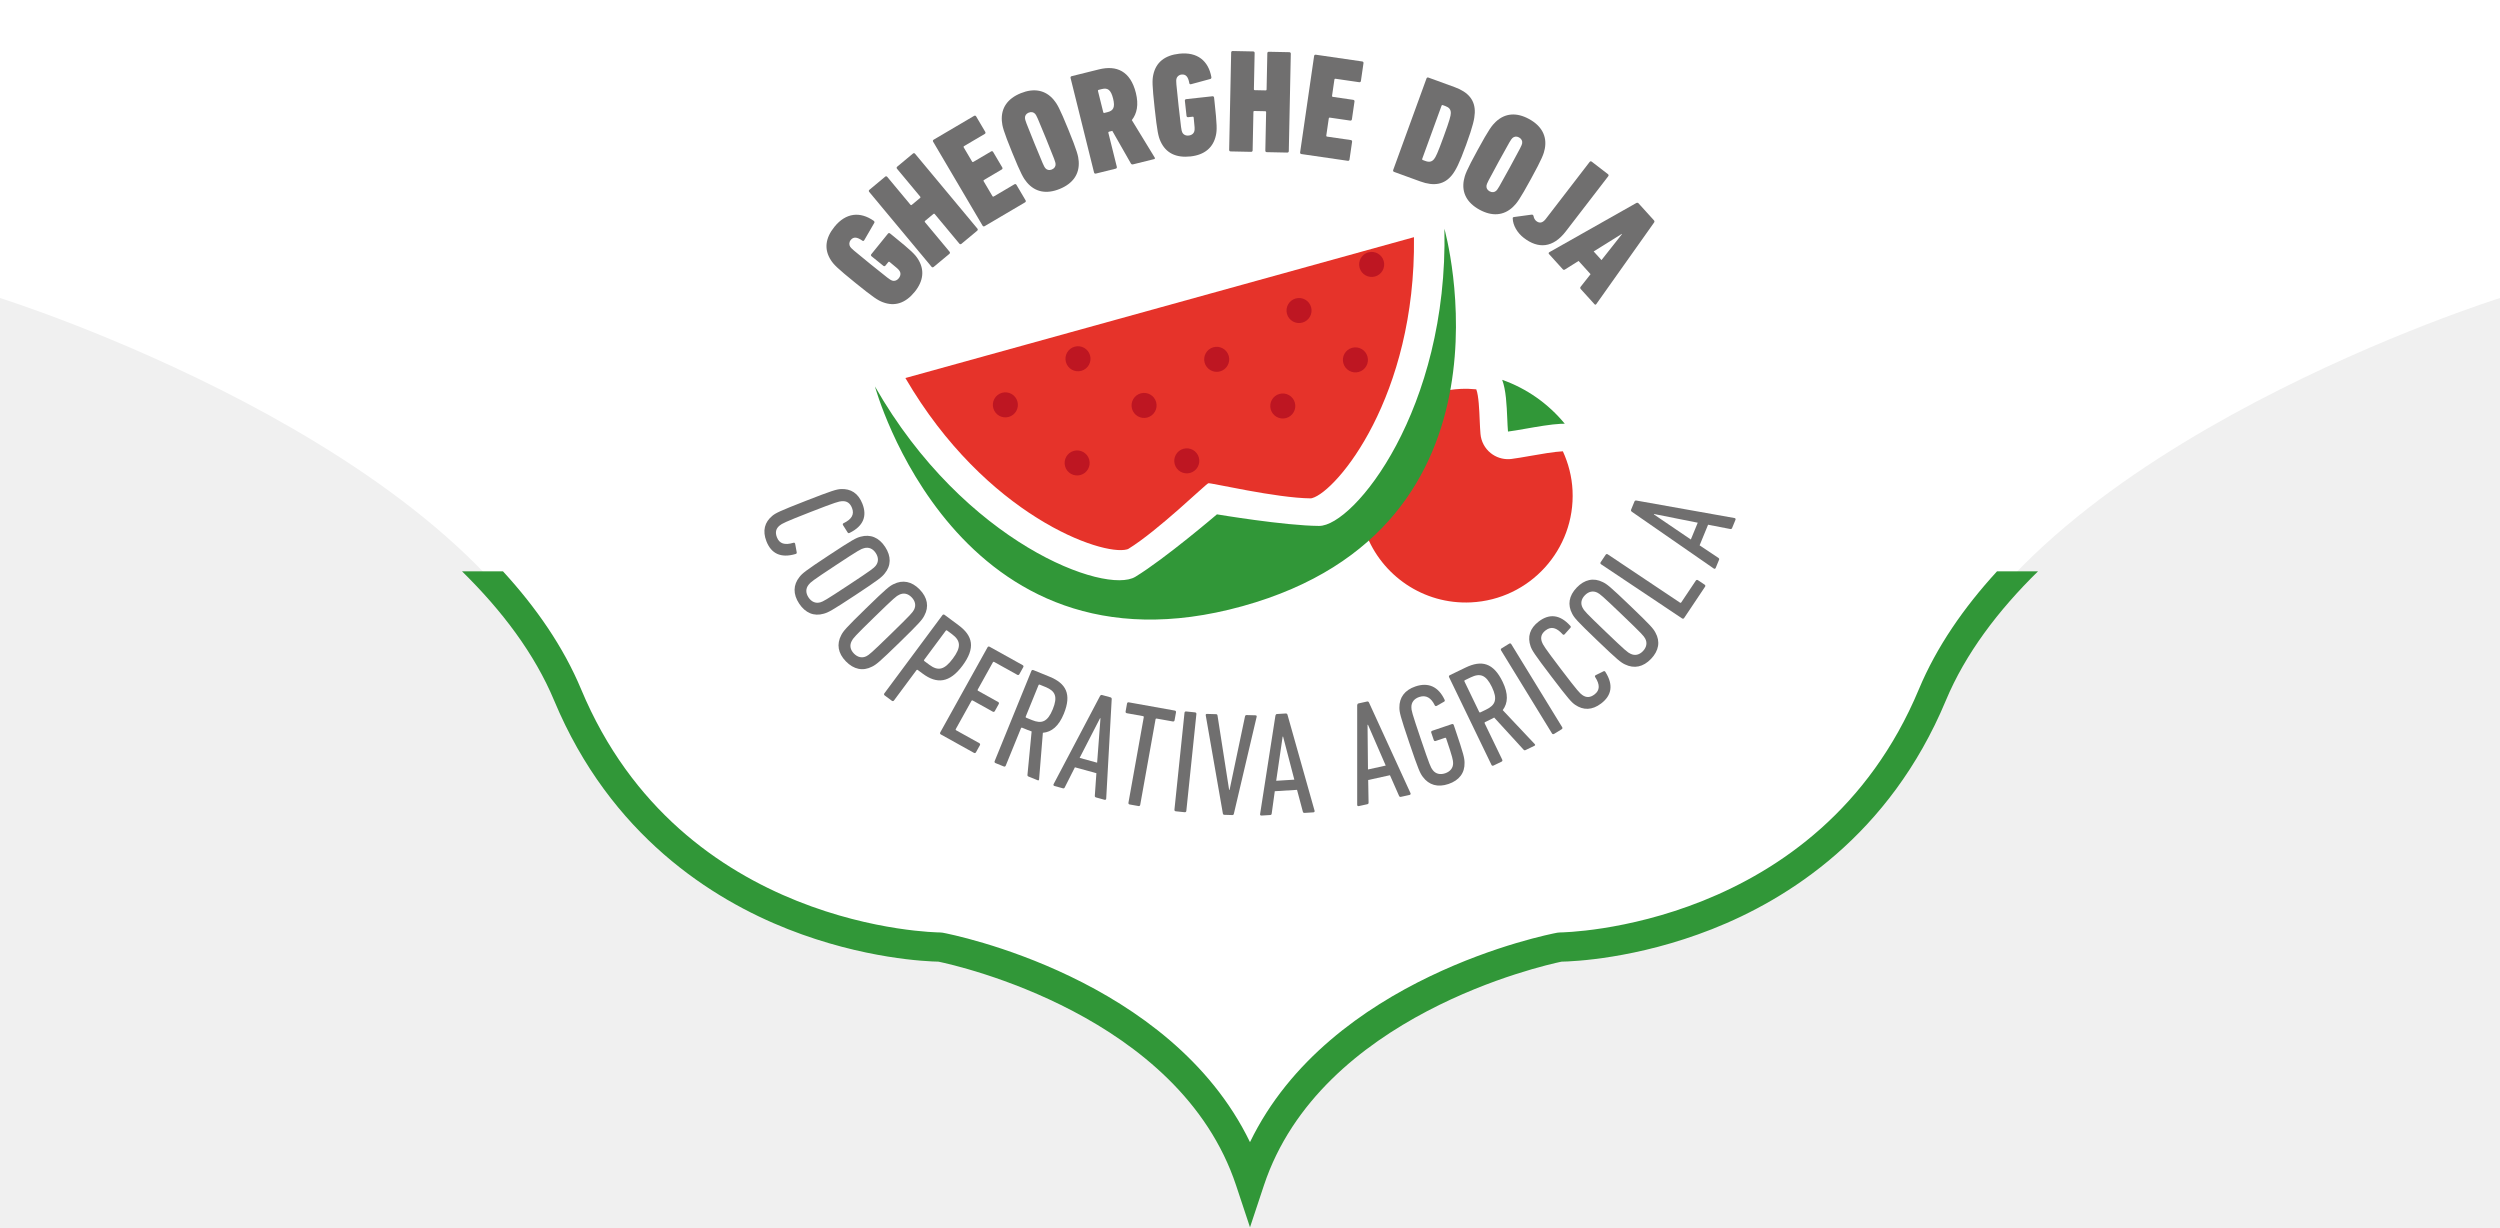
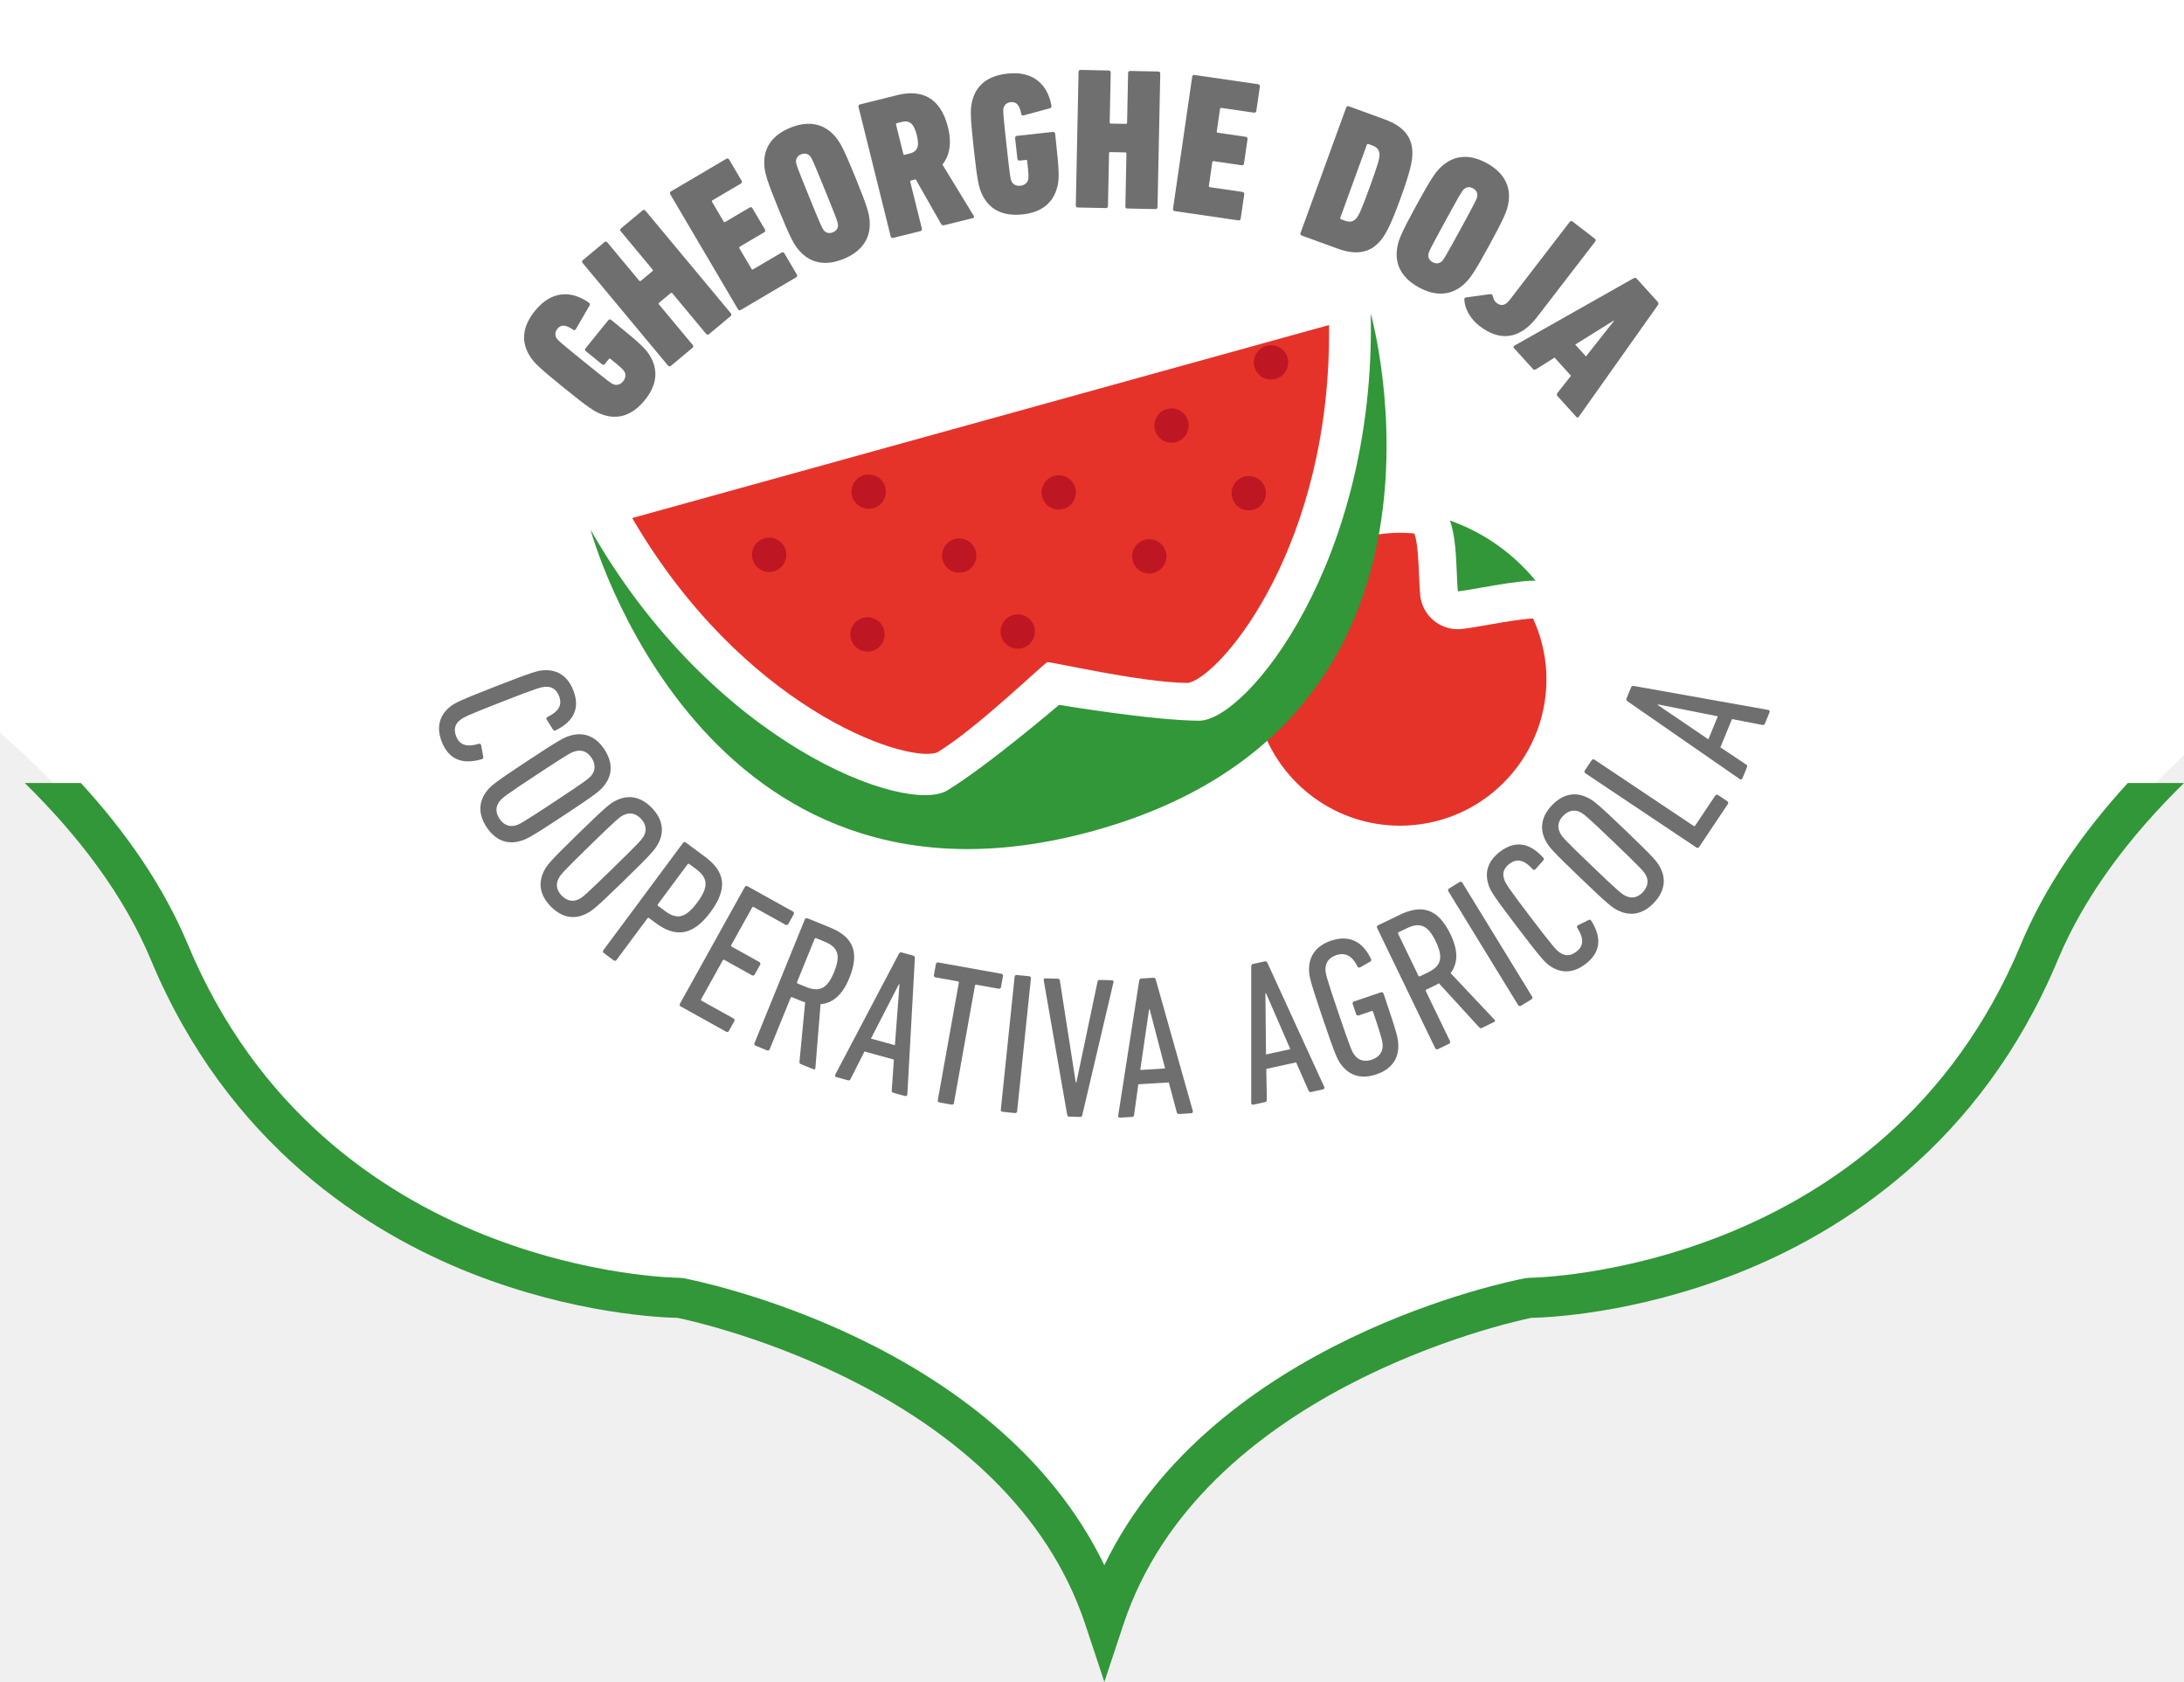
- <svg xmlns="http://www.w3.org/2000/svg" version="1.1" id="Layer_1" x="0px" y="0px" width="341.312px" height="167.559px" viewBox="0 0 341.312 167.559" enable-background="new 0 0 341.312 167.559" xml:space="preserve">
-   <g>
-     <path fill="#FFFFFF" d="M170.656,0H0v40.685c0,0,63.133,19.771,77.5,54.192c14.366,34.42,50.834,34.42,50.834,34.42   s33.849,6.385,42.322,31.925c8.472-25.54,42.322-31.925,42.322-31.925s36.468,0,50.834-34.42c14.366-34.42,77.5-54.192,77.5-54.192   V0H170.656z" />
-   </g>
+ <svg xmlns="http://www.w3.org/2000/svg" version="1.1" id="Layer_1" x="0px" y="0px" width="217.621px" height="167.559px" viewBox="60.614 0 217.621 167.559" enable-background="new 60.614 0 217.621 167.559" xml:space="preserve">
+   <path fill="#FFFFFF" d="M278.235,0H170.656H60.614v72.993c7.367,6.431,13.49,13.748,16.886,21.884  c14.366,34.42,50.834,34.42,50.834,34.42s33.849,6.385,42.322,31.925c8.472-25.54,42.322-31.925,42.322-31.925  s36.468,0,50.834-34.42c3.009-7.21,8.163-13.774,14.423-19.652V0z" />
  <g>
    <path fill="#319738" d="M205.782,57.211c0.023,0.544,0.051,1.216,0.096,1.709c0.636-0.08,1.461-0.224,2.32-0.375   c1.666-0.292,3.55-0.623,4.92-0.688c0.17-0.008,0.343-0.005,0.515-0.005c-2.237-2.717-5.18-4.812-8.547-5.996   C205.606,53.246,205.699,55.244,205.782,57.211" />
    <path fill="#E6332A" d="M213.3,61.619c-1.126,0.054-2.875,0.36-4.419,0.631c-0.956,0.168-1.85,0.322-2.539,0.409   c-0.094,0.012-0.189,0.019-0.285,0.024c-0.919,0.044-1.825-0.249-2.546-0.831c-0.796-0.641-1.296-1.577-1.387-2.595   c-0.044-0.48-0.074-1.117-0.099-1.675l-0.009-0.201c-0.058-1.42-0.138-3.349-0.46-4.203c-0.004-0.009-0.005-0.018-0.008-0.026   c-0.698-0.069-1.405-0.092-2.126-0.057c-1.016,0.048-2.004,0.202-2.952,0.446c-1.498,6.208-4.404,13.406-10.017,19.232   c2.16,5.785,7.863,9.778,14.36,9.468c8.051-0.385,14.263-7.221,13.878-15.269c-0.091-1.914-0.569-3.712-1.318-5.354   C213.33,61.62,213.3,61.619,213.3,61.619" />
    <path fill="#E6332A" d="M153.867,75.005c0.114-0.032,0.161-0.06,0.163-0.06c4.039-2.472,10.609-8.88,10.937-8.97   c0.327-0.091,9.256,2.024,13.992,2.065c0.002,0,0.056,0,0.17-0.032c3.379-0.936,14.18-13.844,13.913-35.628l-69.434,19.23   C134.586,70.43,150.488,75.942,153.867,75.005" />
    <path fill="#319738" d="M180.081,71.802c-4.735-0.033-13.938-1.581-13.938-1.581s-7.097,6.063-11.14,8.526   c-4.044,2.463-23.305-4.52-35.55-25.986c0,0,11.081,40.825,50.163,30.001c39.081-10.824,27.582-51.534,27.582-51.534   C197.739,55.938,184.816,71.835,180.081,71.802" />
-     <path fill="#BE1622" d="M138.905,54.817c-0.253-0.91-1.194-1.443-2.104-1.191c-0.91,0.252-1.443,1.194-1.192,2.104   c0.253,0.91,1.194,1.443,2.105,1.191C138.624,56.669,139.157,55.728,138.905,54.817" />
+     <path fill="#BE1622" d="M138.905,54.817c-0.253-0.91-1.194-1.443-2.104-1.191s-1.443,1.194-1.192,2.104   c0.253,0.91,1.194,1.443,2.105,1.191C138.624,56.669,139.157,55.728,138.905,54.817" />
    <path fill="#BE1622" d="M148.82,48.523c-0.253-0.91-1.194-1.443-2.104-1.191c-0.91,0.252-1.444,1.194-1.192,2.104   c0.253,0.91,1.194,1.443,2.104,1.191C148.538,50.375,149.071,49.434,148.82,48.523" />
    <path fill="#BE1622" d="M157.842,54.895c-0.252-0.91-1.194-1.443-2.104-1.192c-0.91,0.252-1.443,1.194-1.192,2.104   c0.252,0.91,1.194,1.443,2.104,1.192C157.56,56.747,158.094,55.805,157.842,54.895" />
    <path fill="#BE1622" d="M167.758,48.601c-0.253-0.91-1.195-1.443-2.104-1.192c-0.91,0.252-1.443,1.194-1.192,2.104   c0.253,0.91,1.195,1.444,2.104,1.192C167.475,50.453,168.009,49.51,167.758,48.601" />
-     <path fill="#BE1622" d="M176.78,54.972c-0.253-0.91-1.194-1.443-2.104-1.192c-0.91,0.253-1.444,1.194-1.192,2.104   c0.252,0.91,1.194,1.444,2.104,1.192C176.498,56.824,177.032,55.882,176.78,54.972" />
+     <path fill="#BE1622" d="M176.78,54.972c-0.253-0.91-1.194-1.443-2.104-1.192c-0.91,0.253-1.444,1.194-1.192,2.104   s1.194,1.444,2.104,1.192S177.032,55.882,176.78,54.972" />
    <path fill="#BE1622" d="M186.694,48.678c-0.251-0.91-1.194-1.443-2.104-1.192c-0.909,0.252-1.443,1.194-1.19,2.104   c0.251,0.91,1.193,1.443,2.103,1.192C186.413,50.53,186.947,49.588,186.694,48.678" />
    <path fill="#BE1622" d="M178.998,41.939c-0.251-0.91-1.193-1.443-2.103-1.191c-0.91,0.252-1.444,1.194-1.192,2.104   c0.251,0.91,1.193,1.443,2.104,1.192C178.717,43.791,179.251,42.849,178.998,41.939" />
    <path fill="#BE1622" d="M188.914,35.645c-0.253-0.91-1.194-1.443-2.104-1.192c-0.91,0.252-1.443,1.194-1.192,2.104   c0.253,0.91,1.194,1.443,2.105,1.192C188.632,37.497,189.167,36.555,188.914,35.645" />
    <path fill="#BE1622" d="M163.673,62.462c-0.252-0.91-1.194-1.444-2.104-1.192c-0.91,0.253-1.444,1.194-1.192,2.104   c0.252,0.91,1.193,1.444,2.104,1.192C163.392,64.314,163.926,63.372,163.673,62.462" />
    <path fill="#BE1622" d="M148.704,62.748c-0.252-0.91-1.193-1.443-2.104-1.192c-0.91,0.252-1.444,1.194-1.192,2.104   c0.253,0.91,1.194,1.443,2.104,1.192C148.422,64.6,148.956,63.658,148.704,62.748" />
  </g>
  <g>
    <path fill="#706F6F" d="M116.792,38.628c-2.49-2.016-2.956-2.497-3.349-3.1c-0.958-1.475-0.776-3.013,0.479-4.564   c1.572-1.942,3.518-2.104,5.358-0.822c0.109,0.089,0.134,0.186,0.087,0.278l-1.37,2.365c-0.06,0.107-0.171,0.147-0.264,0.071   c-0.743-0.523-1.218-0.545-1.586-0.091c-0.241,0.297-0.246,0.656-0.074,0.925c0.153,0.227,0.313,0.382,2.786,2.385   c2.444,1.978,2.659,2.127,2.899,2.216c0.314,0.125,0.676,0.029,0.942-0.3c0.279-0.345,0.297-0.719,0.11-1   c-0.122-0.202-0.297-0.37-1.362-1.232c-0.063-0.051-0.12-0.045-0.171,0.018l-0.393,0.485c-0.076,0.094-0.189,0.106-0.283,0.03   l-1.613-1.306c-0.094-0.076-0.106-0.189-0.03-0.283l2.269-2.804c0.076-0.094,0.189-0.106,0.284-0.03l0.454,0.367   c2.49,2.016,2.941,2.484,3.334,3.088c0.957,1.475,0.791,3.025-0.413,4.513c-1.256,1.551-2.722,2.049-4.364,1.419   C119.85,40.999,119.282,40.643,116.792,38.628z" />
    <path fill="#706F6F" d="M118.667,26.198c-0.077-0.093-0.067-0.207,0.026-0.284l2.154-1.793c0.093-0.078,0.207-0.067,0.284,0.026   l3.173,3.811c0.051,0.062,0.108,0.067,0.17,0.016l1.147-0.954c0.062-0.052,0.067-0.108,0.016-0.17l-3.173-3.811   c-0.077-0.093-0.067-0.206,0.026-0.284l2.153-1.793c0.094-0.078,0.207-0.067,0.284,0.026l8.512,10.224   c0.078,0.093,0.067,0.207-0.026,0.284l-2.153,1.793c-0.093,0.077-0.206,0.067-0.284-0.026l-3.366-4.043   c-0.052-0.062-0.108-0.067-0.171-0.016l-1.147,0.954c-0.062,0.052-0.067,0.108-0.016,0.17l3.366,4.043   c0.077,0.093,0.067,0.206-0.026,0.284l-2.154,1.793c-0.093,0.077-0.207,0.067-0.284-0.026L118.667,26.198z" />
    <path fill="#706F6F" d="M127.396,19.347c-0.062-0.104-0.033-0.215,0.071-0.276l5.523-3.253c0.104-0.061,0.214-0.033,0.276,0.071   l1.248,2.119c0.062,0.104,0.033,0.215-0.072,0.276l-2.83,1.668c-0.07,0.041-0.084,0.096-0.043,0.166l1.146,1.945   c0.04,0.069,0.096,0.084,0.165,0.043l2.431-1.432c0.104-0.062,0.215-0.033,0.277,0.071l1.248,2.118   c0.062,0.104,0.033,0.215-0.072,0.276l-2.431,1.432c-0.069,0.041-0.084,0.096-0.043,0.166l1.207,2.049   c0.041,0.069,0.096,0.084,0.165,0.043l2.831-1.668c0.104-0.062,0.214-0.033,0.276,0.071l1.248,2.119   c0.062,0.104,0.033,0.214-0.071,0.276l-5.523,3.253c-0.104,0.062-0.214,0.033-0.276-0.071L127.396,19.347z" />
-     <path fill="#706F6F" d="M140.196,24.899c-0.464-0.552-0.8-1.111-2.009-4.079c-1.209-2.968-1.358-3.604-1.411-4.322   c-0.126-1.755,0.786-3.041,2.578-3.77c1.793-0.73,3.362-0.454,4.497,0.89c0.464,0.551,0.8,1.111,2.009,4.079   c1.209,2.968,1.358,3.604,1.411,4.322c0.126,1.755-0.805,3.048-2.598,3.778C142.881,26.526,141.33,26.244,140.196,24.899z    M144.114,22.39c-0.023-0.273-0.097-0.505-1.297-3.454c-1.201-2.95-1.31-3.166-1.484-3.378c-0.207-0.242-0.526-0.33-0.899-0.178   c-0.355,0.144-0.521,0.43-0.501,0.748c0.024,0.273,0.097,0.505,1.298,3.454c1.2,2.95,1.31,3.166,1.484,3.379   c0.207,0.242,0.526,0.33,0.881,0.185C143.968,22.994,144.135,22.708,144.114,22.39z" />
+     <path fill="#706F6F" d="M140.196,24.899c-0.464-0.552-0.8-1.111-2.009-4.079s-1.358-3.604-1.411-4.322   c-0.126-1.755,0.786-3.041,2.578-3.77c1.793-0.73,3.362-0.454,4.497,0.89c0.464,0.551,0.8,1.111,2.009,4.079   s1.358,3.604,1.411,4.322c0.126,1.755-0.805,3.048-2.598,3.778C142.881,26.526,141.33,26.244,140.196,24.899z M144.114,22.39   c-0.023-0.273-0.097-0.505-1.297-3.454c-1.201-2.95-1.31-3.166-1.484-3.378c-0.207-0.242-0.526-0.33-0.899-0.178   c-0.355,0.144-0.521,0.43-0.501,0.748c0.024,0.273,0.097,0.505,1.298,3.454c1.2,2.95,1.31,3.166,1.484,3.379   c0.207,0.242,0.526,0.33,0.881,0.185C143.968,22.994,144.135,22.708,144.114,22.39z" />
    <path fill="#706F6F" d="M154.694,22.437c-0.137,0.034-0.23-0.005-0.298-0.113l-2.539-4.456l-0.451,0.112   c-0.078,0.019-0.108,0.068-0.088,0.146l1.157,4.655c0.029,0.117-0.03,0.215-0.147,0.244l-2.719,0.675   c-0.117,0.029-0.214-0.03-0.244-0.147l-3.207-12.909c-0.029-0.117,0.03-0.215,0.147-0.244l3.736-0.928   c2.386-0.593,4.291,0.221,5.034,3.214c0.404,1.623,0.143,2.83-0.553,3.709l3.116,5.103c0.063,0.088,0.048,0.196-0.049,0.22   L154.694,22.437z M151.966,13.459c-0.302-1.212-0.746-1.497-1.529-1.302l-0.45,0.112c-0.078,0.019-0.108,0.068-0.088,0.147   l0.724,2.914c0.02,0.078,0.068,0.108,0.147,0.088l0.45-0.112C152.002,15.111,152.262,14.652,151.966,13.459z" />
    <path fill="#706F6F" d="M157.641,14.795c-0.348-3.185-0.341-3.855-0.195-4.56c0.359-1.722,1.571-2.686,3.554-2.903   c2.485-0.272,3.98,0.984,4.383,3.19c0.016,0.14-0.036,0.227-0.134,0.258l-2.638,0.715c-0.118,0.033-0.225-0.016-0.238-0.136   c-0.159-0.895-0.481-1.245-1.062-1.181c-0.381,0.042-0.638,0.293-0.705,0.604c-0.051,0.269-0.047,0.492,0.299,3.657   c0.342,3.125,0.39,3.383,0.497,3.615c0.136,0.309,0.46,0.497,0.881,0.451c0.44-0.048,0.717-0.302,0.782-0.633   c0.056-0.229,0.05-0.472-0.099-1.834c-0.009-0.08-0.053-0.116-0.133-0.107l-0.621,0.068c-0.12,0.013-0.209-0.058-0.222-0.178   l-0.226-2.063c-0.013-0.12,0.059-0.209,0.179-0.223l3.586-0.392c0.12-0.013,0.209,0.058,0.222,0.178l0.064,0.581   c0.348,3.186,0.338,3.835,0.193,4.541c-0.359,1.722-1.569,2.706-3.472,2.914c-1.984,0.217-3.376-0.462-4.098-2.065   C158.142,18.632,157.989,17.98,157.641,14.795z" />
    <path fill="#706F6F" d="M168.085,7.163c0.002-0.121,0.084-0.2,0.206-0.198l2.801,0.058c0.121,0.002,0.2,0.085,0.197,0.206   l-0.101,4.958c-0.002,0.08,0.037,0.122,0.118,0.123l1.491,0.031c0.081,0.002,0.122-0.038,0.124-0.118l0.101-4.958   c0.002-0.121,0.085-0.2,0.206-0.197l2.802,0.057c0.121,0.003,0.2,0.085,0.197,0.206l-0.274,13.302   c-0.002,0.121-0.084,0.2-0.206,0.198l-2.801-0.058c-0.121-0.002-0.2-0.085-0.197-0.206l0.108-5.26   c0.002-0.081-0.037-0.122-0.119-0.124l-1.491-0.03c-0.081-0.002-0.122,0.038-0.124,0.118l-0.108,5.261   c-0.002,0.121-0.085,0.2-0.206,0.198l-2.802-0.058c-0.121-0.002-0.2-0.085-0.197-0.206L168.085,7.163z" />
    <path fill="#706F6F" d="M179.409,7.64c0.017-0.12,0.108-0.188,0.228-0.171l6.343,0.922c0.12,0.018,0.189,0.109,0.171,0.228   l-0.353,2.434c-0.018,0.12-0.109,0.188-0.229,0.171l-3.251-0.473c-0.08-0.011-0.125,0.023-0.137,0.102l-0.325,2.234   c-0.012,0.08,0.023,0.126,0.103,0.137l2.793,0.406c0.119,0.018,0.188,0.109,0.17,0.228l-0.353,2.434   c-0.018,0.12-0.109,0.188-0.228,0.171l-2.793-0.406c-0.079-0.011-0.125,0.023-0.136,0.102l-0.342,2.354   c-0.012,0.08,0.023,0.125,0.102,0.137l3.252,0.472c0.119,0.017,0.188,0.109,0.171,0.228l-0.354,2.434   c-0.017,0.12-0.109,0.188-0.228,0.171l-6.344-0.922c-0.12-0.018-0.188-0.109-0.171-0.229L179.409,7.64z" />
    <path fill="#706F6F" d="M194.753,10.71c0.041-0.114,0.145-0.162,0.259-0.12l3.579,1.303c1.893,0.689,2.82,1.798,2.754,3.511   c-0.035,0.802-0.233,1.76-1.178,4.354c-0.944,2.594-1.408,3.455-1.896,4.092c-1.051,1.355-2.473,1.609-4.367,0.92l-3.579-1.303   c-0.114-0.041-0.162-0.145-0.121-0.258L194.753,10.71z M194.238,21.847l0.359,0.131c0.511,0.186,0.877,0.126,1.187-0.254   c0.238-0.3,0.467-0.753,1.314-3.082c0.848-2.329,0.963-2.823,0.974-3.205c0.007-0.491-0.234-0.772-0.745-0.958l-0.36-0.131   c-0.076-0.027-0.128-0.003-0.155,0.072l-2.647,7.272C194.139,21.767,194.163,21.819,194.238,21.847z" />
    <path fill="#706F6F" d="M199.853,24.589c0.135-0.707,0.355-1.322,1.893-4.133c1.537-2.812,1.935-3.329,2.458-3.824   c1.28-1.207,2.853-1.311,4.551-0.383c1.698,0.928,2.476,2.319,2.151,4.048c-0.135,0.708-0.355,1.322-1.893,4.134   c-1.537,2.811-1.935,3.329-2.458,3.824c-1.28,1.207-2.871,1.302-4.568,0.373C200.289,27.699,199.528,26.318,199.853,24.589z    M204.273,26.042c0.197-0.191,0.331-0.394,1.858-3.188c1.528-2.794,1.627-3.016,1.681-3.284c0.057-0.314-0.076-0.616-0.43-0.81   c-0.336-0.184-0.663-0.132-0.896,0.085c-0.196,0.191-0.33,0.394-1.858,3.187c-1.528,2.794-1.627,3.016-1.681,3.284   c-0.057,0.314,0.076,0.616,0.412,0.8C203.713,26.31,204.04,26.258,204.273,26.042z" />
    <path fill="#706F6F" d="M206.713,29.628l2.386-0.325c0.141-0.019,0.237,0.055,0.271,0.209c0.049,0.266,0.167,0.51,0.375,0.669   c0.447,0.344,0.867,0.261,1.297-0.298l5.984-7.776c0.074-0.096,0.187-0.111,0.282-0.037l2.22,1.708   c0.096,0.074,0.111,0.187,0.037,0.283l-5.8,7.536c-1.745,2.267-3.754,2.399-5.718,0.888c-0.926-0.713-1.489-1.731-1.522-2.647   C206.507,29.698,206.572,29.646,206.713,29.628z" />
    <path fill="#706F6F" d="M223.391,27.719c0.117-0.051,0.217-0.061,0.312,0.044l2.099,2.314c0.095,0.104,0.09,0.218,0.013,0.314   l-7.877,11.118c-0.077,0.125-0.176,0.106-0.258,0.016l-1.868-2.06c-0.095-0.105-0.09-0.219-0.013-0.315l1.354-1.717l-1.639-1.807   l-1.855,1.165c-0.103,0.066-0.203,0.076-0.298-0.029l-1.882-2.075c-0.082-0.09-0.062-0.189,0.041-0.255L223.391,27.719z    M218.644,35.508l2.799-3.546l-0.027-0.03l-3.841,2.396L218.644,35.508z" />
  </g>
  <g>
-     <path fill="#706F6F" d="M110.03,68.371c3.624-1.415,4.172-1.564,4.764-1.6c1.356-0.075,2.383,0.563,2.949,2.009   c0.652,1.671,0.147,3.037-1.74,3.969c-0.124,0.07-0.221,0.043-0.284-0.062l-0.624-0.989c-0.063-0.106-0.044-0.221,0.069-0.265   c1.109-0.541,1.503-1.193,1.159-2.076c-0.264-0.676-0.707-0.979-1.381-0.933c-0.401,0.027-0.779,0.11-4.31,1.488   c-3.531,1.378-3.865,1.574-4.178,1.826c-0.528,0.422-0.648,0.945-0.384,1.622c0.345,0.882,1.076,1.094,2.259,0.741   c0.112-0.044,0.206,0.028,0.231,0.148l0.211,1.151c0.025,0.12-0.028,0.206-0.167,0.238c-2.019,0.593-3.316-0.069-3.969-1.74   c-0.564-1.446-0.24-2.611,0.807-3.475C105.901,70.047,106.405,69.786,110.03,68.371z" />
-     <path fill="#706F6F" d="M109.146,78.775c0.394-0.501,0.78-0.829,4.026-2.97c3.246-2.141,3.7-2.368,4.315-2.533   c1.327-0.368,2.498,0.09,3.352,1.385c0.854,1.295,0.825,2.569-0.046,3.627c-0.394,0.501-0.78,0.829-4.026,2.97   c-3.246,2.141-3.7,2.368-4.315,2.533c-1.316,0.385-2.498-0.09-3.352-1.385C108.246,81.106,108.285,79.849,109.146,78.775z    M111.984,82.236c0.403-0.121,0.677-0.254,3.873-2.362c3.196-2.108,3.426-2.308,3.695-2.631c0.411-0.512,0.408-1.138,0.009-1.743   c-0.4-0.606-0.963-0.837-1.595-0.662c-0.414,0.104-0.688,0.237-3.884,2.345c-3.196,2.108-3.426,2.308-3.684,2.648   c-0.41,0.512-0.419,1.121-0.02,1.727C110.778,82.164,111.352,82.412,111.984,82.236z" />
+     <path fill="#706F6F" d="M110.03,68.371c3.624-1.415,4.172-1.564,4.764-1.6c1.356-0.075,2.383,0.563,2.949,2.009   c0.652,1.671,0.147,3.037-1.74,3.969c-0.124,0.07-0.221,0.043-0.284-0.062l-0.624-0.989c-0.063-0.106-0.044-0.221,0.069-0.265   c1.109-0.541,1.503-1.193,1.159-2.076c-0.264-0.676-0.707-0.979-1.381-0.933c-0.401,0.027-0.779,0.11-4.31,1.488   s-3.865,1.574-4.178,1.826c-0.528,0.422-0.648,0.945-0.384,1.622c0.345,0.882,1.076,1.094,2.259,0.741   c0.112-0.044,0.206,0.028,0.231,0.148l0.211,1.151c0.025,0.12-0.028,0.206-0.167,0.238c-2.019,0.593-3.316-0.069-3.969-1.74   c-0.564-1.446-0.24-2.611,0.807-3.475C105.901,70.047,106.405,69.786,110.03,68.371z" />
+     <path fill="#706F6F" d="M109.146,78.775c0.394-0.501,0.78-0.829,4.026-2.97s3.7-2.368,4.315-2.533   c1.327-0.368,2.498,0.09,3.352,1.385c0.854,1.295,0.825,2.569-0.046,3.627c-0.394,0.501-0.78,0.829-4.026,2.97   s-3.7,2.368-4.315,2.533c-1.316,0.385-2.498-0.09-3.352-1.385C108.246,81.106,108.285,79.849,109.146,78.775z M111.984,82.236   c0.403-0.121,0.677-0.254,3.873-2.362s3.426-2.308,3.695-2.631c0.411-0.512,0.408-1.138,0.009-1.743   c-0.4-0.606-0.963-0.837-1.595-0.662c-0.414,0.104-0.688,0.237-3.884,2.345s-3.426,2.308-3.684,2.648   c-0.41,0.512-0.419,1.121-0.02,1.727C110.778,82.164,111.352,82.412,111.984,82.236z" />
    <path fill="#706F6F" d="M114.845,86.722c0.292-0.566,0.611-0.961,3.397-3.676c2.785-2.715,3.188-3.023,3.761-3.301   c1.234-0.611,2.471-0.382,3.553,0.73c1.083,1.111,1.295,2.368,0.638,3.571c-0.292,0.566-0.611,0.961-3.396,3.676   c-2.786,2.715-3.189,3.023-3.762,3.301c-1.219,0.626-2.47,0.381-3.553-0.73C114.401,89.182,114.203,87.94,114.845,86.722z    M118.286,89.588c0.373-0.195,0.617-0.376,3.359-3.049c2.742-2.673,2.931-2.912,3.135-3.28c0.306-0.58,0.186-1.195-0.32-1.714   c-0.507-0.519-1.104-0.641-1.691-0.35c-0.387,0.18-0.632,0.362-3.374,3.035c-2.742,2.673-2.93,2.913-3.12,3.295   c-0.307,0.58-0.2,1.18,0.306,1.7C117.087,89.744,117.698,89.88,118.286,89.588z" />
    <path fill="#706F6F" d="M120.778,94.943c-0.097-0.072-0.114-0.185-0.042-0.282l7.934-10.682c0.072-0.097,0.185-0.114,0.281-0.042   l1.927,1.43c1.942,1.442,2.329,3.086,0.525,5.514c-1.767,2.379-3.503,2.521-5.43,1.09l-0.68-0.504   c-0.065-0.048-0.121-0.04-0.169,0.025l-3.077,4.143c-0.072,0.097-0.185,0.114-0.282,0.041L120.778,94.943z M130.092,89.908   c1.154-1.554,1.082-2.436-0.116-3.326l-0.68-0.505c-0.065-0.048-0.122-0.04-0.169,0.025l-2.957,3.981   c-0.048,0.065-0.04,0.122,0.025,0.169l0.68,0.505C128.073,91.647,128.926,91.477,130.092,89.908z" />
    <path fill="#706F6F" d="M134.825,88.371c0.059-0.106,0.168-0.137,0.274-0.078l4.526,2.516c0.105,0.059,0.136,0.168,0.078,0.274   l-0.539,0.968c-0.058,0.106-0.168,0.137-0.274,0.079l-3.169-1.763c-0.071-0.039-0.125-0.023-0.164,0.048l-2.076,3.733   c-0.039,0.07-0.023,0.125,0.048,0.164l2.747,1.528c0.106,0.059,0.137,0.168,0.079,0.274l-0.539,0.968   c-0.059,0.106-0.168,0.137-0.274,0.079l-2.747-1.528c-0.07-0.039-0.125-0.023-0.164,0.047l-2.144,3.857   c-0.039,0.071-0.023,0.126,0.047,0.164l3.17,1.762c0.106,0.059,0.137,0.168,0.079,0.274l-0.539,0.969   c-0.059,0.105-0.168,0.136-0.274,0.078l-4.525-2.517c-0.106-0.058-0.137-0.168-0.079-0.274L134.825,88.371z" />
    <path fill="#706F6F" d="M140.424,106.019c-0.111-0.045-0.153-0.106-0.152-0.214l0.571-5.948c-0.175-0.05-0.362-0.126-0.53-0.194   l-0.765-0.312c-0.075-0.03-0.128-0.009-0.158,0.066l-2.082,5.115c-0.046,0.112-0.15,0.157-0.263,0.111l-1.139-0.464   c-0.112-0.045-0.157-0.15-0.111-0.263l5.016-12.322c0.045-0.111,0.15-0.156,0.263-0.111l2.221,0.905   c2.241,0.912,3.041,2.369,1.946,5.057c-0.692,1.699-1.67,2.498-2.864,2.599l-0.514,6.341c0,0.108-0.076,0.187-0.169,0.149   L140.424,106.019z M143.729,96.831c0.699-1.718,0.359-2.487-0.984-3.034l-0.803-0.327c-0.075-0.03-0.127-0.009-0.157,0.066   l-1.748,4.294c-0.03,0.075-0.008,0.127,0.066,0.157l0.803,0.327C142.212,98.847,143.023,98.567,143.729,96.831z" />
    <path fill="#706F6F" d="M150.182,95.02c0.071-0.105,0.15-0.167,0.267-0.135l1.165,0.32c0.117,0.032,0.173,0.131,0.161,0.253   l-0.751,13.585c-0.012,0.122-0.111,0.179-0.228,0.147l-1.165-0.321c-0.136-0.037-0.173-0.131-0.16-0.253l0.214-3.055l-2.933-0.807   l-1.38,2.733c-0.051,0.111-0.131,0.173-0.248,0.141l-1.165-0.321c-0.117-0.032-0.173-0.131-0.122-0.242L150.182,95.02z    M149.786,104.127l0.456-6.06l-0.058-0.016l-2.787,5.419L149.786,104.127z" />
    <path fill="#706F6F" d="M154.223,109.829c-0.119-0.022-0.185-0.115-0.163-0.235l2.094-11.684c0.014-0.079-0.018-0.126-0.097-0.141   l-2.222-0.398c-0.119-0.021-0.184-0.115-0.163-0.234l0.196-1.091c0.021-0.119,0.115-0.184,0.234-0.162l6.289,1.127   c0.119,0.021,0.184,0.115,0.163,0.234l-0.196,1.091c-0.021,0.119-0.115,0.184-0.234,0.163l-2.222-0.398   c-0.079-0.014-0.126,0.018-0.14,0.097l-2.094,11.685c-0.022,0.119-0.115,0.184-0.235,0.163L154.223,109.829z" />
    <path fill="#706F6F" d="M161.714,97.311c0.013-0.121,0.101-0.193,0.221-0.18l1.223,0.127c0.12,0.013,0.193,0.101,0.18,0.221   l-1.375,13.231c-0.012,0.12-0.101,0.192-0.221,0.179l-1.223-0.127c-0.12-0.013-0.192-0.101-0.179-0.221L161.714,97.311z" />
    <path fill="#706F6F" d="M167.143,111.243c-0.121-0.003-0.179-0.086-0.196-0.207l-2.334-13.373   c-0.016-0.122,0.026-0.201,0.167-0.196l1.249,0.036c0.121,0.004,0.179,0.066,0.196,0.207l1.581,10.126l0.061,0.002l2.105-10.019   c0.024-0.14,0.106-0.199,0.227-0.195l1.209,0.034c0.141,0.005,0.179,0.087,0.155,0.207l-3.105,13.216   c-0.023,0.12-0.087,0.199-0.207,0.196L167.143,111.243z" />
    <path fill="#706F6F" d="M174.128,97.696c0.033-0.123,0.088-0.207,0.209-0.215l1.207-0.074c0.121-0.008,0.207,0.068,0.234,0.187   l3.697,13.101c0.028,0.119-0.048,0.204-0.168,0.212l-1.207,0.075c-0.141,0.009-0.206-0.069-0.234-0.188l-0.789-2.96l-3.037,0.187   l-0.419,3.035c-0.012,0.122-0.068,0.207-0.189,0.214l-1.207,0.075c-0.121,0.008-0.207-0.068-0.193-0.19L174.128,97.696z    M176.708,106.443l-1.535-5.883l-0.061,0.004l-0.879,6.032L176.708,106.443z" />
-     <path fill="#706F6F" d="M185.291,96.278c0.014-0.126,0.055-0.218,0.174-0.244l1.181-0.26c0.118-0.026,0.213,0.036,0.259,0.15   l5.668,12.37c0.045,0.114-0.016,0.21-0.134,0.236l-1.181,0.26c-0.138,0.03-0.214-0.036-0.26-0.15l-1.235-2.803l-2.972,0.653   l0.054,3.062c0.006,0.122-0.036,0.214-0.154,0.24l-1.181,0.26c-0.119,0.026-0.214-0.035-0.221-0.157V96.278z M189.185,104.52   l-2.422-5.574l-0.059,0.013l0.059,6.093L189.185,104.52z" />
+     <path fill="#706F6F" d="M185.291,96.278c0.014-0.126,0.055-0.218,0.174-0.244l1.181-0.26c0.118-0.026,0.213,0.036,0.259,0.15   l5.668,12.37c0.045,0.114-0.016,0.21-0.134,0.236l-1.181,0.26c-0.138,0.03-0.214-0.036-0.26-0.15l-1.235-2.803l-2.972,0.653   l0.054,3.062c0.006,0.122-0.036,0.214-0.154,0.24l-1.181,0.26c-0.119,0.026-0.214-0.035-0.221-0.157V96.278H185.291z    M189.185,104.52l-2.422-5.574l-0.059,0.013l0.059,6.093L189.185,104.52z" />
    <path fill="#706F6F" d="M192.408,101.424c-1.249-3.684-1.352-4.18-1.356-4.817c-0.02-1.376,0.721-2.394,2.191-2.891   c1.793-0.608,3.148,0.061,3.972,1.802c0.058,0.108,0.052,0.217-0.056,0.274l-0.998,0.572c-0.127,0.065-0.222,0.034-0.281-0.075   c-0.496-1.023-1.193-1.447-2.127-1.13c-0.687,0.233-1.073,0.726-1.064,1.382c-0.004,0.427,0.055,0.726,1.284,4.351   c1.228,3.626,1.363,3.899,1.627,4.236c0.391,0.527,1.016,0.677,1.703,0.444c0.687-0.232,1.093-0.732,1.083-1.388   c-0.008-0.401-0.055-0.726-0.953-3.379c-0.026-0.076-0.077-0.101-0.154-0.076L196,101.163c-0.115,0.039-0.217-0.012-0.256-0.126   l-0.343-1.011c-0.038-0.115,0.012-0.217,0.126-0.256l2.691-0.912c0.114-0.039,0.217,0.012,0.255,0.126l0.188,0.553   c1.177,3.473,1.281,3.97,1.285,4.607c0.039,1.369-0.721,2.393-2.19,2.891c-1.469,0.498-2.676,0.14-3.497-0.964   C193.874,105.564,193.655,105.106,192.408,101.424z" />
    <path fill="#706F6F" d="M208.286,102.399c-0.109,0.052-0.181,0.043-0.261-0.03l-4.033-4.408c-0.154,0.097-0.336,0.185-0.5,0.263   l-0.744,0.36c-0.072,0.035-0.091,0.089-0.056,0.161l2.402,4.972c0.053,0.109,0.016,0.217-0.094,0.269l-1.107,0.535   c-0.109,0.052-0.217,0.015-0.27-0.094l-5.787-11.976c-0.052-0.109-0.015-0.217,0.094-0.27l2.159-1.043   c2.178-1.052,3.795-0.67,5.058,1.943c0.798,1.651,0.736,2.912,0.011,3.867l4.363,4.629c0.08,0.073,0.087,0.182-0.003,0.225   L208.286,102.399z M203.679,93.791c-0.807-1.67-1.606-1.933-2.912-1.302l-0.78,0.377c-0.072,0.035-0.091,0.089-0.056,0.161   l2.016,4.174c0.035,0.072,0.089,0.091,0.162,0.056l0.78-0.377C204.159,96.268,204.494,95.479,203.679,93.791z" />
    <path fill="#706F6F" d="M204.934,88.793c-0.063-0.103-0.037-0.214,0.067-0.277l1.048-0.643c0.103-0.063,0.214-0.037,0.277,0.067   l6.952,11.341c0.064,0.103,0.037,0.214-0.066,0.277l-1.048,0.643c-0.103,0.063-0.214,0.037-0.277-0.066L204.934,88.793z" />
    <path fill="#706F6F" d="M211.806,92.371c-2.355-3.095-2.648-3.581-2.846-4.14c-0.444-1.283-0.114-2.446,1.122-3.385   c1.427-1.086,2.879-0.975,4.292,0.583c0.101,0.1,0.102,0.201,0.018,0.29l-0.779,0.872c-0.084,0.089-0.201,0.102-0.274,0.006   c-0.825-0.917-1.56-1.118-2.313-0.544c-0.578,0.439-0.748,0.949-0.518,1.584c0.136,0.378,0.32,0.719,2.614,3.734   c2.294,3.016,2.574,3.284,2.902,3.515c0.551,0.391,1.087,0.363,1.664-0.076c0.754-0.574,0.757-1.336,0.093-2.375   c-0.073-0.097-0.03-0.206,0.079-0.263l1.048-0.519c0.108-0.057,0.206-0.03,0.275,0.095c1.125,1.778,0.844,3.207-0.583,4.292   c-1.235,0.94-2.444,0.949-3.562,0.178C214.551,95.879,214.161,95.466,211.806,92.371z" />
    <path fill="#706F6F" d="M221.86,90.713c-0.576-0.273-0.981-0.578-3.787-3.269c-2.807-2.691-3.129-3.083-3.426-3.647   c-0.652-1.212-0.465-2.455,0.61-3.575c1.073-1.12,2.322-1.374,3.546-0.758c0.575,0.273,0.981,0.578,3.787,3.269   s3.128,3.083,3.425,3.647c0.666,1.197,0.465,2.455-0.609,3.575C224.333,91.074,223.098,91.314,221.86,90.713z M224.608,87.179   c-0.207-0.366-0.397-0.604-3.161-3.254c-2.763-2.649-3.009-2.829-3.383-3.021c-0.59-0.287-1.2-0.146-1.701,0.378   c-0.502,0.523-0.604,1.124-0.292,1.702c0.193,0.381,0.383,0.619,3.147,3.268c2.762,2.649,3.009,2.829,3.397,3.007   c0.59,0.287,1.186,0.16,1.688-0.363C224.803,88.371,224.919,87.756,224.608,87.179z" />
    <path fill="#706F6F" d="M218.585,77.037c-0.1-0.067-0.122-0.179-0.055-0.28l0.684-1.022c0.067-0.101,0.179-0.123,0.28-0.056   l9.87,6.599c0.067,0.045,0.123,0.034,0.168-0.033l1.994-2.983c0.068-0.1,0.179-0.123,0.28-0.056l0.922,0.617   c0.1,0.067,0.122,0.179,0.055,0.279l-2.857,4.273c-0.067,0.101-0.178,0.123-0.28,0.055L218.585,77.037z" />
    <path fill="#706F6F" d="M222.787,69.867c-0.097-0.083-0.148-0.17-0.102-0.282l0.46-1.119c0.046-0.112,0.151-0.155,0.27-0.128   l13.401,2.389c0.119,0.027,0.164,0.132,0.118,0.244l-0.46,1.119c-0.054,0.131-0.151,0.156-0.27,0.129l-3.008-0.582l-1.157,2.816   l2.548,1.701c0.104,0.064,0.156,0.151,0.11,0.263l-0.46,1.118c-0.046,0.112-0.151,0.156-0.255,0.091L222.787,69.867z    M231.784,71.362l-5.963-1.186l-0.023,0.056l5.044,3.424L231.784,71.362z" />
  </g>
-   <path fill="#319738" d="M272.639,78.005c-4.528,4.937-8.25,10.308-10.668,16.103c-13.666,32.742-48.644,33.193-48.994,33.194  l-0.37,0.035c-1.341,0.253-31.063,6.109-41.952,28.593c-10.888-22.483-40.611-28.34-41.952-28.593l-0.37-0.035  c-0.352,0-35.297-0.38-48.993-33.194c-2.419-5.795-6.14-11.166-10.668-16.103H63.08c5.452,5.351,9.908,11.243,12.578,17.64  c7.69,18.424,21.599,27.139,31.914,31.206c10.357,4.083,19.07,4.413,20.553,4.439c2.496,0.518,32.919,7.293,40.637,30.56  l1.894,5.709l1.894-5.709c7.705-23.228,38.142-30.04,40.638-30.56c1.486-0.026,10.197-0.357,20.551-4.439  c10.315-4.067,24.225-12.782,31.914-31.206c2.67-6.396,7.128-12.289,12.582-17.64H272.639z" />
+   <path fill="#319738" d="M272.639,78.005c-4.528,4.937-8.25,10.308-10.668,16.103c-13.666,32.742-48.644,33.193-48.994,33.194  l-0.37,0.035c-1.341,0.253-31.063,6.109-41.952,28.593c-10.888-22.483-40.611-28.34-41.952-28.593l-0.37-0.035  c-0.352,0-35.297-0.38-48.993-33.194c-2.419-5.795-6.14-11.166-10.668-16.103H63.08c5.452,5.351,9.908,11.243,12.578,17.64  c7.69,18.424,21.599,27.139,31.914,31.206c10.357,4.083,19.07,4.413,20.553,4.439c2.496,0.518,32.919,7.293,40.637,30.56  l1.894,5.709l1.894-5.709c7.705-23.228,38.142-30.04,40.638-30.56c1.486-0.026,10.197-0.357,20.551-4.439  c10.315-4.067,24.225-12.782,31.914-31.206c2.67-6.396,7.128-12.289,12.582-17.64C278.235,78.005,272.639,78.005,272.639,78.005z" />
</svg>
